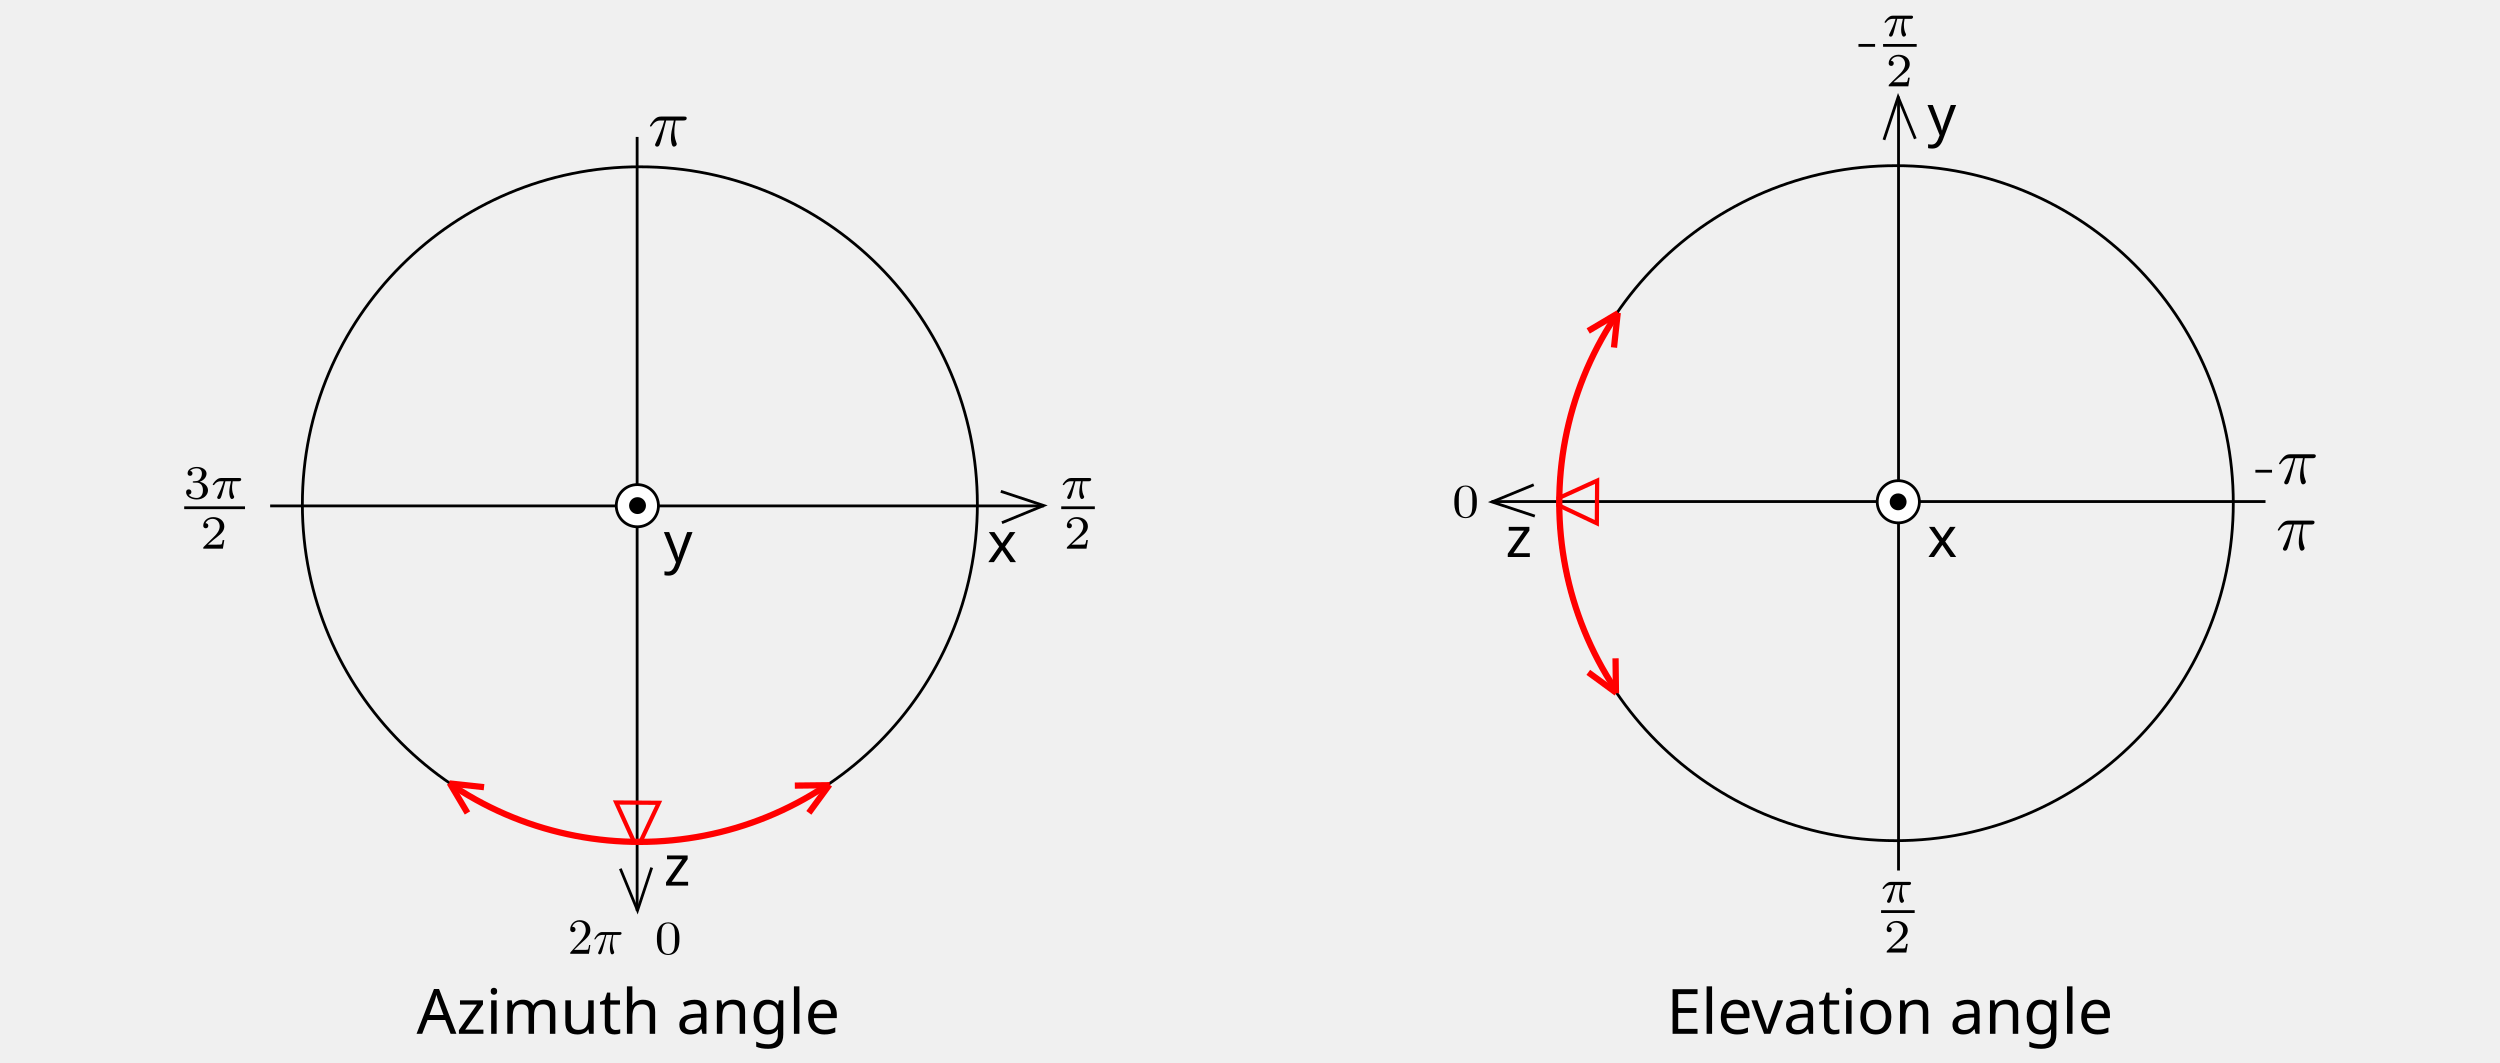
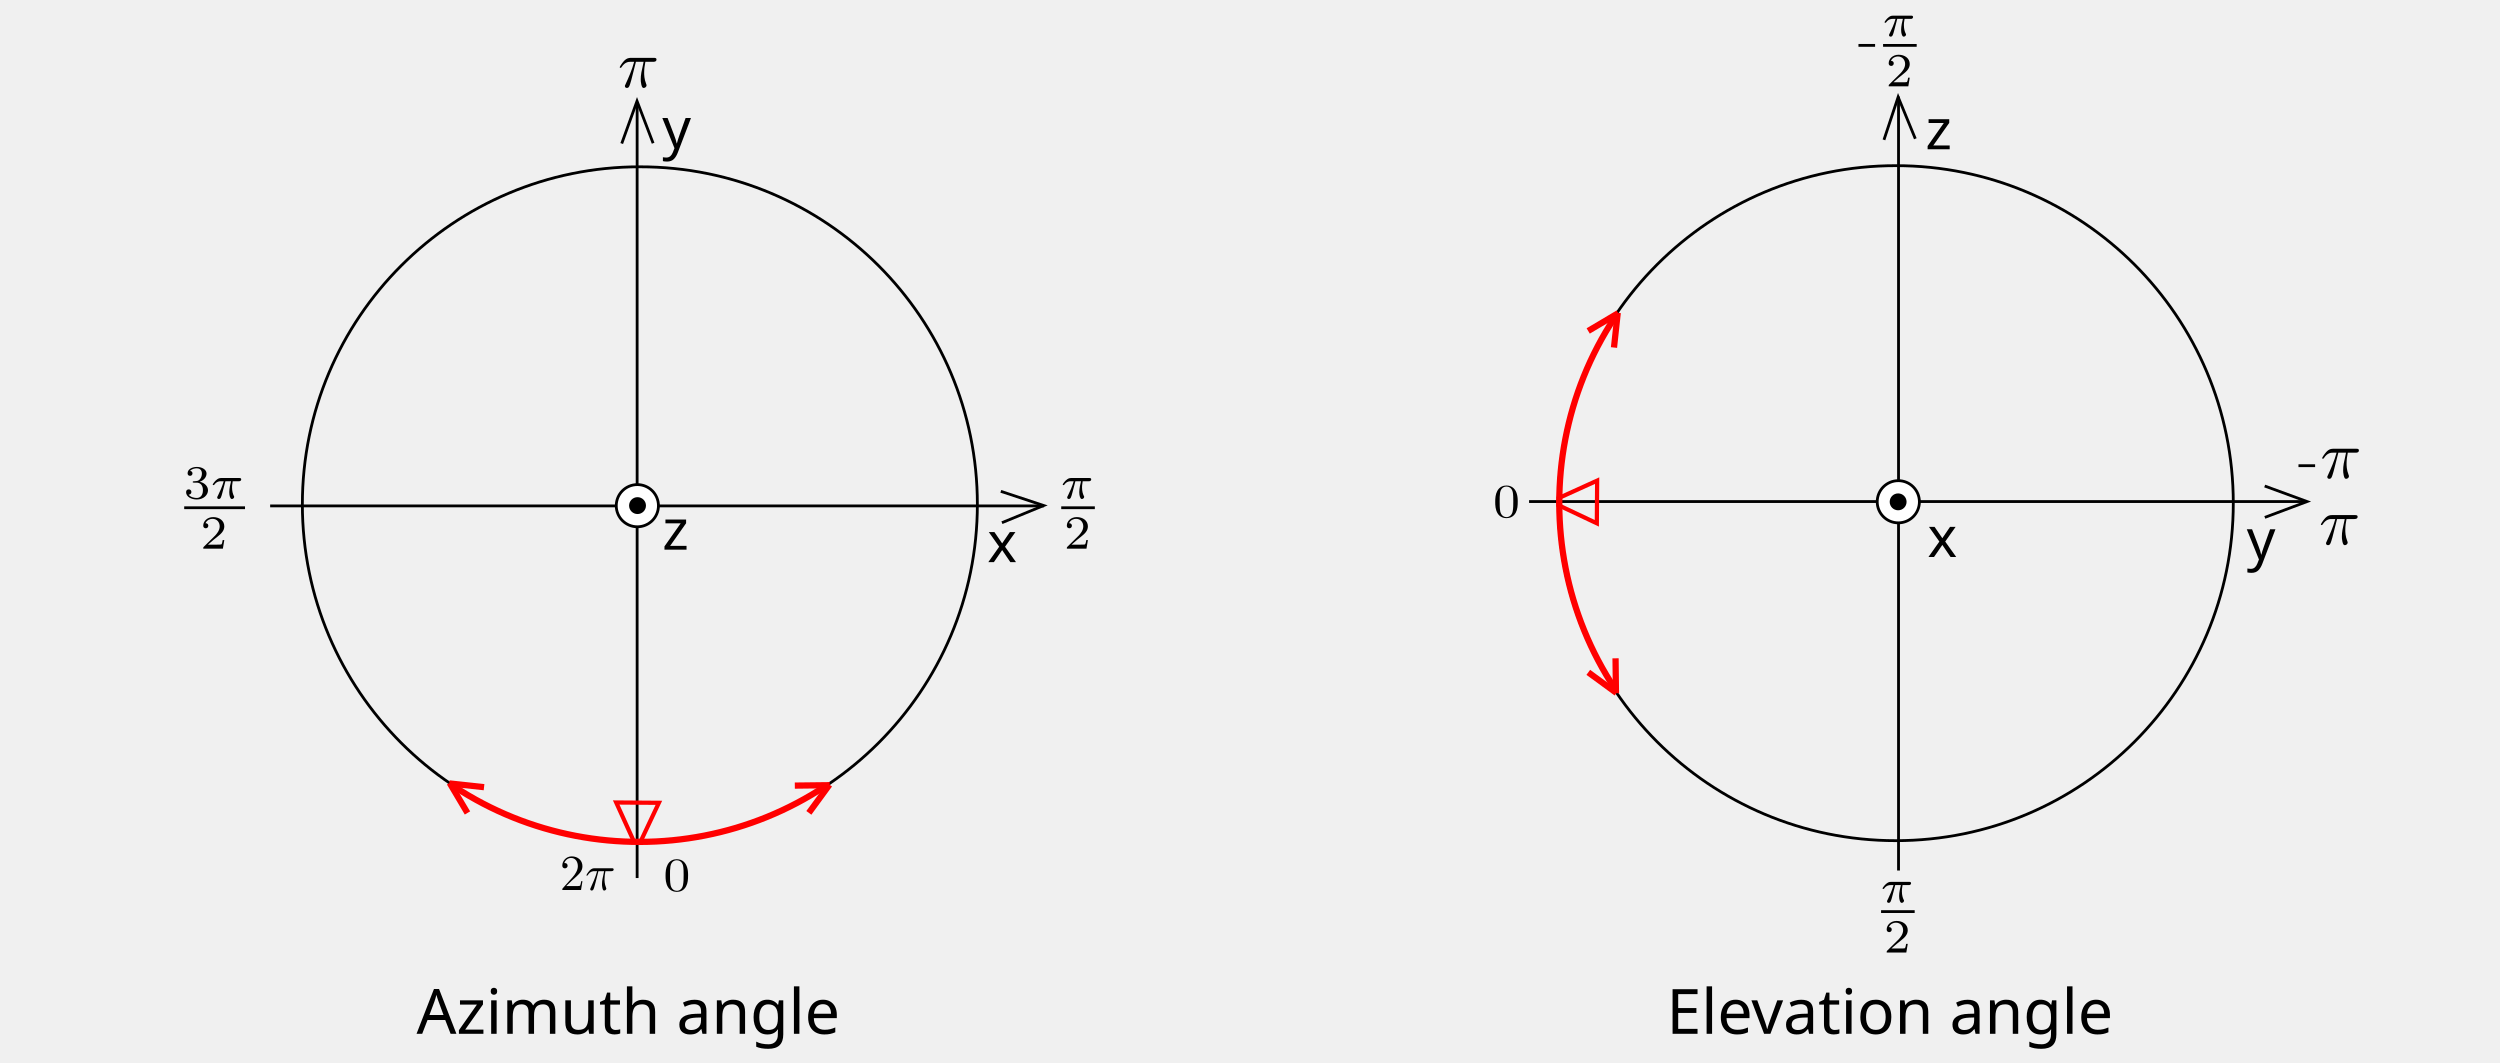
<svg xmlns="http://www.w3.org/2000/svg" width="800" height="340" id="svg2" version="1.1">
  <defs id="defs4" />
  <g id="layer1" transform="translate(0,-712.3622)">
    <text xml:space="preserve" style="font-size:40px;font-style:normal;font-weight:normal;line-height:125%;letter-spacing:0px;word-spacing:0px;fill:#000000;fill-opacity:1;stroke:none;font-family:Sans" x="31.466" y="117.261" id="text8912" transform="translate(0,712.3622)">
      <tspan id="tspan8914" x="31.466" y="117.261" />
    </text>
    <text xml:space="preserve" style="font-size:10px;font-style:normal;font-weight:normal;text-align:start;line-height:125%;letter-spacing:0px;word-spacing:0px;writing-mode:lr-tb;text-anchor:start;fill:#000000;fill-opacity:1;stroke:none;font-family:Sans" x="608.905" y="1005.751" id="text3234-9">
      <tspan id="tspan4895" x="608.905" y="1005.751" />
    </text>
    <text xml:space="preserve" style="font-size:20px;font-style:normal;font-weight:normal;line-height:125%;letter-spacing:0px;word-spacing:0px;fill:#000000;fill-opacity:1;stroke:none;font-family:Sans" x="133.288" y="1043.19" id="text8888-3-8-6">
      <tspan id="tspan8890-7-4-7" x="133.288" y="1043.19">Azimuth angle</tspan>
    </text>
-     <path style="fill:#ff0000;fill-opacity:0;fill-rule:evenodd;stroke:#000000;stroke-width:1px;stroke-linecap:butt;stroke-linejoin:miter;stroke-opacity:1" id="path3935" d="m 350,170 c 0,66.274 -53.726,120 -120,120 -66.274,0 -120,-53.726 -120,-120 0,-66.274 53.726,-120 120,-120 66.274,0 120,53.726 120,120 z" transform="matrix(0.9,0,0,0.9,-2.242397,720.7382)" />
+     <path style="fill:#ff0000;fill-opacity:0;fill-rule:evenodd;stroke:#000000;stroke-width:1px;stroke-linecap:butt;stroke-linejoin:miter;stroke-opacity:1" id="path3935" d="M 350,170 A 120,120 0 0 1 230,290 120,120 0 0 1 110,170 120,120 0 0 1 230,50 120,120 0 0 1 350,170 Z" transform="matrix(0.9,0,0,0.9,-2.242397,720.7382)" />
    <path style="fill:none;stroke:#000000;stroke-width:0.9px;stroke-linecap:butt;stroke-linejoin:miter;stroke-opacity:1" d="m 334.105,874.252 -247.657,0" id="path8910-67" />
    <path style="fill:none;stroke:#000000;stroke-width:0.9;stroke-linecap:butt;stroke-linejoin:miter;stroke-miterlimit:4;stroke-opacity:1;stroke-dasharray:none" d="m 320.263,869.589 13.713,4.541 -13.358,5.497" id="path8886-8-16" />
-     <path style="fill:none;stroke:#000000;stroke-width:0.9px;stroke-linecap:butt;stroke-linejoin:miter;stroke-opacity:1" d="m 203.882,1003.836 0,-247.657" id="path8910-67-3" />
-     <path style="fill:none;stroke:#000000;stroke-width:0.9;stroke-linecap:butt;stroke-linejoin:miter;stroke-miterlimit:4;stroke-opacity:1;stroke-dasharray:none" d="m 208.545,989.994 -4.541,13.713 -5.497,-13.358" id="path8886-8-16-8" />
+     <path style="fill:none;stroke:#000000;stroke-width:0.9px;stroke-linecap:butt;stroke-linejoin:miter;stroke-opacity:1" d="m 203.882,993.336 0,-247.657" id="path8910-67-3" />
+     <path style="fill:none;stroke:#000000;stroke-width:0.9;stroke-linecap:butt;stroke-linejoin:miter;stroke-miterlimit:4;stroke-dasharray:none;stroke-opacity:1" d="m 198.954,758.293 4.896,-13.59 5.147,13.497" id="path8886-8-16-8" />
    <text xml:space="preserve" style="font-size:18px;font-style:normal;font-weight:normal;line-height:125%;letter-spacing:0px;word-spacing:0px;fill:#000000;fill-opacity:1;stroke:none;font-family:Sans" x="315.924" y="892.252" id="text8888-3">
      <tspan id="tspan8890-7" x="315.924" y="892.252">x</tspan>
    </text>
-     <text xml:space="preserve" style="font-size:18px;font-style:normal;font-weight:normal;line-height:125%;letter-spacing:0px;word-spacing:0px;fill:#000000;fill-opacity:1;stroke:none;font-family:Sans" x="212.424" y="995.752" id="text8888-3-8">
-       <tspan id="tspan8890-7-4" x="212.424" y="995.752">z</tspan>
+     <text xml:space="preserve" style="font-style:normal;font-weight:normal;font-size:18px;line-height:125%;font-family:Sans;letter-spacing:0px;word-spacing:0px;fill:#000000;fill-opacity:1;stroke:none" x="211.924" y="888.252" id="text8888-3-8">
+       <tspan id="tspan8890-7-4" x="211.924" y="888.252">z</tspan>
    </text>
-     <text xml:space="preserve" style="font-size:18px;font-style:normal;font-weight:normal;line-height:125%;letter-spacing:0px;word-spacing:0px;fill:#000000;fill-opacity:1;stroke:none;font-family:Sans" x="212.424" y="892.252" id="text8888-3-8-2">
-       <tspan id="tspan8890-7-4-9" x="212.424" y="892.252">y</tspan>
+     <text xml:space="preserve" style="font-style:normal;font-weight:normal;font-size:18px;line-height:125%;font-family:Sans;letter-spacing:0px;word-spacing:0px;fill:#000000;fill-opacity:1;stroke:none" x="211.924" y="759.752" id="text8888-3-8-2">
+       <tspan id="tspan8890-7-4-9" x="211.924" y="759.752">y</tspan>
    </text>
-     <path style="fill:#ffffff;fill-rule:evenodd;stroke:#000000;stroke-width:1px;stroke-linecap:butt;stroke-linejoin:miter;stroke-opacity:1" id="path9399-0" d="m 40,252.5 c 0,4.142 -3.358,7.5 -7.5,7.5 -4.142,0 -7.5,-3.358 -7.5,-7.5 0,-4.142 3.358,-7.5 7.5,-7.5 4.142,0 7.5,3.358 7.5,7.5 z" transform="matrix(0.9,0,0,0.9,174.7026,646.9342)" />
-     <path style="fill:#000000;fill-rule:evenodd;stroke:#000000;stroke-width:1px;stroke-linecap:butt;stroke-linejoin:miter;stroke-opacity:1" id="path9405-7" d="m 90,197.5 c 0,1.381 -1.119,2.5 -2.5,2.5 -1.381,0 -2.5,-1.119 -2.5,-2.5 0,-1.381 1.119,-2.5 2.5,-2.5 1.381,0 2.5,1.119 2.5,2.5 z" transform="matrix(0.9,0,0,0.9,125.2577,696.4061)" />
+     <path style="fill:#ffffff;fill-rule:evenodd;stroke:#000000;stroke-width:1px;stroke-linecap:butt;stroke-linejoin:miter;stroke-opacity:1" id="path9399-0" d="M 40,252.5 A 7.5,7.5 0 0 1 32.5,260 7.5,7.5 0 0 1 25,252.5 7.5,7.5 0 0 1 32.5,245 7.5,7.5 0 0 1 40,252.5 Z" transform="matrix(0.9,0,0,0.9,174.7026,646.9342)" />
+     <path style="fill:#000000;fill-rule:evenodd;stroke:#000000;stroke-width:1px;stroke-linecap:butt;stroke-linejoin:miter;stroke-opacity:1" id="path9405-7" d="M 90,197.5 A 2.5,2.5 0 0 1 87.5,200 2.5,2.5 0 0 1 85,197.5 2.5,2.5 0 0 1 87.5,195 2.5,2.5 0 0 1 90,197.5 Z" transform="matrix(0.9,0,0,0.9,125.2577,696.4061)" />
    <g id="g4983" transform="matrix(0.9,0,0,0.9,214.1323,518.0119)">
      <g word-spacing="normal" letter-spacing="normal" font-size-adjust="none" font-stretch="normal" font-weight="normal" font-variant="normal" font-style="normal" stroke-miterlimit="10.433" xml:space="preserve" transform="matrix(0.4857143,0,0,-0.4857143,-85,600)" id="g4985" style="font-style:normal;font-variant:normal;font-weight:normal;font-stretch:normal;letter-spacing:normal;word-spacing:normal;text-anchor:start;fill:none;stroke:#000000;stroke-linecap:butt;stroke-linejoin:miter;stroke-miterlimit:10.433;stroke-opacity:1;stroke-dasharray:none;stroke-dashoffset:0">
        <path id="path4987" d="m 472.36,438.42 h 4.14 c -0.53,-2.1 -1.29,-5.27 -1.29,-8.02 0,-1.4 0.18,-2.34 0.39,-3.11 0.56,-1.73 1.01,-1.87 1.56,-1.87 0.81,0 1.64,0.73 1.64,1.56 0,0.28 -0.06,0.42 -0.28,0.77 -0.66,1.29 -1.28,3.28 -1.28,6.14 0,0.65 0,2.04 0.48,4.53 h 4.36 c 0.63,0 0.91,0 1.28,0.26 0.49,0.36 0.6,0.91 0.6,1.08 0,1.02 -0.91,1.02 -1.5,1.02 h -13.13 c -1.44,0 -2.4,-0.32 -3.98,-1.78 -0.91,-0.8 -2.27,-2.68 -2.27,-2.99 0,-0.42 0.46,-0.42 0.6,-0.42 0.39,0 0.42,0.06 0.62,0.37 1.78,2.46 3.94,2.46 4.7,2.46 h 2.13 c -1.08,-3.85 -2.95,-7.96 -4,-10.05 -0.2,-0.45 -0.56,-1.19 -0.66,-1.31 -0.04,-0.14 -0.11,-0.28 -0.11,-0.53 0,-0.57 0.43,-1.11 1.22,-1.11 1.39,0 1.78,1.56 2.61,4.7 z" style="fill:#000000;stroke-width:0" />
        <polyline id="polyline4989" points="462,418 486.6,418 486.6,420.04 462,420.04 " style="fill:#000000;fill-rule:nonzero;stroke-width:0" />
        <path id="path4991" d="m 481.52,395.38 h -1.19 c -0.1,-0.76 -0.45,-2.83 -0.91,-3.17 -0.26,-0.2 -2.95,-0.2 -3.44,-0.2 h -6.42 c 3.66,3.23 4.88,4.2 6.97,5.84 2.58,2.06 4.99,4.22 4.99,7.53 0,4.22 -3.69,6.8 -8.16,6.8 -4.31,0 -7.25,-3.03 -7.25,-6.23 0,-1.79 1.5,-1.96 1.86,-1.96 0.83,0 1.84,0.6 1.84,1.85 0,0.62 -0.25,1.84 -2.06,1.84 1.08,2.47 3.45,3.23 5.09,3.23 3.49,0 5.3,-2.7 5.3,-5.53 0,-3.03 -2.16,-5.43 -3.28,-6.68 l -8.39,-8.3 c -0.36,-0.31 -0.36,-0.39 -0.36,-1.36 h 14.36 z" style="fill:#000000;stroke-width:0" />
      </g>
    </g>
    <g style="font-style:normal;font-variant:normal;font-weight:normal;font-stretch:normal;letter-spacing:normal;word-spacing:normal;text-anchor:start;fill:none;stroke:#000000;stroke-linecap:butt;stroke-linejoin:miter;stroke-miterlimit:10.433;stroke-opacity:1;stroke-dasharray:none;stroke-dashoffset:0" id="g5363" transform="matrix(0.4371429,0,0,-0.4371429,-143.0184,1058.012)" xml:space="preserve" stroke-miterlimit="10.433" font-style="normal" font-variant="normal" font-weight="normal" font-stretch="normal" font-size-adjust="none" letter-spacing="normal" word-spacing="normal">
      <path style="fill:#000000;stroke-width:0" d="m 471.04,437.4 0.25,0 0.25,-0.02 0.24,-0.03 0.24,-0.04 0.23,-0.05 0.23,-0.06 0.22,-0.07 0.21,-0.08 0.21,-0.1 0.2,-0.1 0.2,-0.12 0.19,-0.12 0.18,-0.14 0.17,-0.15 0.17,-0.16 0.16,-0.17 0.15,-0.18 0.14,-0.19 0.14,-0.2 0.13,-0.22 0.11,-0.22 0.11,-0.24 0.1,-0.24 0.09,-0.26 0.08,-0.27 0.07,-0.28 0.06,-0.29 0.05,-0.3 0.04,-0.31 0.02,-0.32 0.02,-0.33 0.01,-0.35 c 0,-4.33 -2.52,-5.61 -4.53,-5.61 -1.39,0 -4.47,0.38 -5.93,2.44 1.63,0.06 2.02,1.22 2.02,1.95 0,1.11 -0.84,1.91 -1.92,1.91 -0.97,0 -1.96,-0.59 -1.96,-2.02 0,-3.28 3.63,-5.4 7.85,-5.4 4.84,0 8.19,3.25 8.19,6.73 0,2.72 -2.22,5.44 -6.07,6.24 3.66,1.33 4.99,3.93 4.99,6.06 0,2.75 -3.17,4.81 -7.03,4.81 -3.88,0 -6.83,-1.89 -6.83,-4.67 0,-1.19 0.76,-1.84 1.81,-1.84 1.08,0 1.77,0.79 1.77,1.76 0,1.02 -0.69,1.75 -1.77,1.81 1.22,1.55 3.61,1.93 4.91,1.93 1.56,0 3.76,-0.77 3.76,-3.8 0,-1.47 -0.48,-3.06 -1.39,-4.14 -1.15,-1.33 -2.12,-1.41 -3.87,-1.5 -0.88,-0.08 -0.94,-0.08 -1.11,-0.11 -0.08,0 -0.36,-0.06 -0.36,-0.45 0,-0.49 0.31,-0.49 0.9,-0.49 z" id="path5365" />
      <path style="fill:#000000;stroke-width:0" d="m 492.16,438.42 h 4.14 c -0.53,-2.1 -1.3,-5.27 -1.3,-8.02 0,-1.4 0.19,-2.34 0.39,-3.11 0.57,-1.73 1.02,-1.87 1.57,-1.87 0.81,0 1.64,0.73 1.64,1.56 0,0.28 -0.06,0.42 -0.28,0.77 -0.66,1.29 -1.28,3.28 -1.28,6.14 0,0.65 0,2.04 0.48,4.53 h 4.36 c 0.62,0 0.91,0 1.28,0.26 0.48,0.36 0.59,0.91 0.59,1.08 0,1.02 -0.9,1.02 -1.5,1.02 h -13.12 c -1.44,0 -2.41,-0.32 -3.99,-1.78 -0.9,-0.8 -2.26,-2.68 -2.26,-2.99 0,-0.42 0.45,-0.42 0.59,-0.42 0.39,0 0.42,0.06 0.63,0.37 1.78,2.46 3.94,2.46 4.7,2.46 h 2.13 c -1.08,-3.85 -2.96,-7.96 -4,-10.05 -0.21,-0.45 -0.57,-1.19 -0.66,-1.31 -0.05,-0.14 -0.11,-0.28 -0.11,-0.53 0,-0.57 0.42,-1.11 1.22,-1.11 1.39,0 1.78,1.56 2.61,4.7 z" id="path5367" />
      <polyline style="fill:#000000;fill-rule:nonzero;stroke-width:0" points="462,418 506.52,418 506.52,420.04 462,420.04 " id="polyline5369" />
      <path style="fill:#000000;stroke-width:0" d="m 491.36,395.38 h -1.19 c -0.1,-0.76 -0.46,-2.83 -0.91,-3.17 -0.26,-0.2 -2.95,-0.2 -3.44,-0.2 h -6.42 c 3.66,3.23 4.88,4.2 6.97,5.84 2.58,2.06 4.99,4.22 4.99,7.53 0,4.22 -3.69,6.8 -8.16,6.8 -4.31,0 -7.25,-3.03 -7.25,-6.23 0,-1.79 1.5,-1.96 1.86,-1.96 0.83,0 1.84,0.6 1.84,1.85 0,0.62 -0.25,1.84 -2.06,1.84 1.08,2.47 3.45,3.23 5.09,3.23 3.49,0 5.3,-2.7 5.3,-5.53 0,-3.03 -2.16,-5.43 -3.28,-6.68 l -8.39,-8.3 c -0.36,-0.31 -0.36,-0.39 -0.36,-1.36 h 14.36 z" id="path5371" />
    </g>
-     <g transform="matrix(0.6670017,0,0,0.6670017,90.78203,748.9669)" id="g6269">
-       <g style="font-style:normal;font-variant:normal;font-weight:normal;font-stretch:normal;letter-spacing:normal;word-spacing:normal;text-anchor:start;fill:none;stroke:#000000;stroke-linecap:butt;stroke-linejoin:miter;stroke-miterlimit:10.433;stroke-opacity:1;stroke-dasharray:none;stroke-dashoffset:0" word-spacing="normal" letter-spacing="normal" font-size-adjust="none" font-stretch="normal" font-weight="normal" font-variant="normal" font-style="normal" stroke-miterlimit="10.433" xml:space="preserve" transform="matrix(0.4857143,0,0,-0.4857143,-85,600)" id="content">
-         <path style="fill:#000000;stroke-width:0" id="path6272" d="m 461.85,410.04 5.28,5.13 c 7.76,6.87 10.76,9.56 10.76,14.54 0,5.69 -4.48,9.68 -10.56,9.68 -5.64,0 -9.33,-4.6 -9.33,-9.03 0,-2.79 2.5,-2.79 2.64,-2.79 0.86,0 2.6,0.6 2.6,2.64 0,1.3 -0.89,2.6 -2.64,2.6 -0.39,0 -0.5,0 -0.64,-0.05 1.14,3.24 3.83,5.08 6.72,5.08 4.53,0 6.68,-4.05 6.68,-8.13 0,-3.98 -2.5,-7.92 -5.23,-11.01 l -9.56,-10.66 C 458,407.5 458,407.4 458,406.2 h 18.49 l 1.4,8.67 h -1.25 c -0.25,-1.5 -0.59,-3.69 -1.09,-4.44 -0.36,-0.39 -3.64,-0.39 -4.73,-0.39 z" />
-         <path style="fill:#000000;stroke-width:0" id="path6274" d="m 493.68,424.78 h 5.62 c -1.64,-7.38 -2.09,-9.52 -2.09,-12.85 0,-0.75 0,-2.09 0.41,-3.79 0.5,-2.19 1.04,-2.49 1.79,-2.49 0.99,0 2.04,0.89 2.04,1.89 0,0.3 0,0.41 -0.3,1.1 -1.44,3.59 -1.44,6.82 -1.44,8.22 0,2.64 0.34,5.34 0.89,7.92 h 5.69 c 0.64,0 2.44,0 2.44,1.7 0,1.19 -1.05,1.19 -2,1.19 h -16.69 c -1.09,0 -2.99,0 -5.17,-2.35 -1.75,-1.93 -3.05,-4.23 -3.05,-4.48 0,-0.05 0,-0.48 0.59,-0.48 0.41,0 0.5,0.18 0.8,0.59 2.45,3.83 5.34,3.83 6.33,3.83 h 2.84 c -1.59,-6.02 -4.28,-12.05 -6.37,-16.58 -0.41,-0.75 -0.41,-0.86 -0.41,-1.2 0,-0.96 0.8,-1.35 1.45,-1.35 1.5,0 1.9,1.39 2.49,3.24 0.7,2.29 0.7,2.39 1.34,4.89 z" />
+     <g transform="matrix(0.6670017,0,0,0.6670017,88.2517,728.5526)" id="g6269">
+       <g style="font-style:normal;font-variant:normal;font-weight:normal;font-stretch:normal;letter-spacing:normal;word-spacing:normal;text-anchor:start;fill:none;stroke:#000000;stroke-linecap:butt;stroke-linejoin:miter;stroke-miterlimit:10.433;stroke-dasharray:none;stroke-dashoffset:0;stroke-opacity:1" word-spacing="normal" letter-spacing="normal" font-size-adjust="none" font-stretch="normal" font-weight="normal" font-variant="normal" font-style="normal" stroke-miterlimit="10.433" xml:space="preserve" transform="matrix(0.4857143,0,0,-0.4857143,-85,600)" id="content">
+         <path style="fill:#000000;stroke-width:0" id="path6272" d="m 461.85,410.04 5.28,5.13 c 7.76,6.87 10.76,9.56 10.76,14.54 0,5.69 -4.48,9.68 -10.56,9.68 -5.64,0 -9.33,-4.6 -9.33,-9.03 0,-2.79 2.5,-2.79 2.64,-2.79 0.86,0 2.6,0.6 2.6,2.64 0,1.3 -0.89,2.6 -2.64,2.6 -0.39,0 -0.5,0 -0.64,-0.05 1.14,3.24 3.83,5.08 6.72,5.08 4.53,0 6.68,-4.05 6.68,-8.13 0,-3.98 -2.5,-7.92 -5.23,-11.01 l -9.56,-10.66 C 458,407.5 458,407.4 458,406.2 l 18.49,0 1.4,8.67 -1.25,0 c -0.25,-1.5 -0.59,-3.69 -1.09,-4.44 -0.36,-0.39 -3.64,-0.39 -4.73,-0.39 z" />
+         <path style="fill:#000000;stroke-width:0" id="path6274" d="m 493.68,424.78 5.62,0 c -1.64,-7.38 -2.09,-9.52 -2.09,-12.85 0,-0.75 0,-2.09 0.41,-3.79 0.5,-2.19 1.04,-2.49 1.79,-2.49 0.99,0 2.04,0.89 2.04,1.89 0,0.3 0,0.41 -0.3,1.1 -1.44,3.59 -1.44,6.82 -1.44,8.22 0,2.64 0.34,5.34 0.89,7.92 l 5.69,0 c 0.64,0 2.44,0 2.44,1.7 0,1.19 -1.05,1.19 -2,1.19 l -16.69,0 c -1.09,0 -2.99,0 -5.17,-2.35 -1.75,-1.93 -3.05,-4.23 -3.05,-4.48 0,-0.05 0,-0.48 0.59,-0.48 0.41,0 0.5,0.18 0.8,0.59 2.45,3.83 5.34,3.83 6.33,3.83 l 2.84,0 c -1.59,-6.02 -4.28,-12.05 -6.37,-16.58 -0.41,-0.75 -0.41,-0.86 -0.41,-1.2 0,-0.96 0.8,-1.35 1.45,-1.35 1.5,0 1.9,1.39 2.49,3.24 0.7,2.29 0.7,2.39 1.34,4.89 z" />
      </g>
    </g>
-     <g transform="matrix(0.9,0,0,0.9,84.76524,396.6147)" id="g5560">
-       <g style="font-style:normal;font-variant:normal;font-weight:normal;font-stretch:normal;letter-spacing:normal;word-spacing:normal;text-anchor:start;fill:none;stroke:#000000;stroke-linecap:butt;stroke-linejoin:miter;stroke-miterlimit:10.433;stroke-opacity:1;stroke-dasharray:none;stroke-dashoffset:0" id="g6277" transform="matrix(0.4857143,0,0,-0.4857143,-85,600)" xml:space="preserve" stroke-miterlimit="10.433" font-style="normal" font-variant="normal" font-weight="normal" font-stretch="normal" font-size-adjust="none" letter-spacing="normal" word-spacing="normal">
-         <path style="fill:#000000;stroke-width:0" d="m 468.72,424.78 h 5.63 c -1.64,-7.38 -2.1,-9.52 -2.1,-12.85 0,-0.75 0,-2.09 0.41,-3.79 0.5,-2.19 1.05,-2.49 1.8,-2.49 0.98,0 2.03,0.89 2.03,1.89 0,0.3 0,0.41 -0.3,1.1 -1.44,3.59 -1.44,6.82 -1.44,8.22 0,2.64 0.35,5.34 0.89,7.92 h 5.69 c 0.64,0 2.44,0 2.44,1.7 0,1.19 -1.05,1.19 -2,1.19 h -16.69 c -1.09,0 -2.98,0 -5.17,-2.35 -1.75,-1.93 -3.05,-4.23 -3.05,-4.48 0,-0.05 0,-0.48 0.6,-0.48 0.4,0 0.5,0.18 0.79,0.59 2.46,3.83 5.35,3.83 6.33,3.83 h 2.85 c -1.6,-6.02 -4.29,-12.05 -6.38,-16.58 -0.41,-0.75 -0.41,-0.86 -0.41,-1.2 0,-0.96 0.8,-1.35 1.46,-1.35 1.5,0 1.89,1.39 2.48,3.24 0.71,2.29 0.71,2.39 1.35,4.89 z" id="path5563" />
+     <g transform="matrix(0.9,0,0,0.9,75.09895,377.8322)" id="g5560">
+       <g style="font-style:normal;font-variant:normal;font-weight:normal;font-stretch:normal;letter-spacing:normal;word-spacing:normal;text-anchor:start;fill:none;stroke:#000000;stroke-linecap:butt;stroke-linejoin:miter;stroke-miterlimit:10.433;stroke-dasharray:none;stroke-dashoffset:0;stroke-opacity:1" id="g6277" transform="matrix(0.4857143,0,0,-0.4857143,-85,600)" xml:space="preserve" stroke-miterlimit="10.433" font-style="normal" font-variant="normal" font-weight="normal" font-stretch="normal" font-size-adjust="none" letter-spacing="normal" word-spacing="normal">
+         <path style="fill:#000000;stroke-width:0" d="m 468.72,424.78 5.63,0 c -1.64,-7.38 -2.1,-9.52 -2.1,-12.85 0,-0.75 0,-2.09 0.41,-3.79 0.5,-2.19 1.05,-2.49 1.8,-2.49 0.98,0 2.03,0.89 2.03,1.89 0,0.3 0,0.41 -0.3,1.1 -1.44,3.59 -1.44,6.82 -1.44,8.22 0,2.64 0.35,5.34 0.89,7.92 l 5.69,0 c 0.64,0 2.44,0 2.44,1.7 0,1.19 -1.05,1.19 -2,1.19 l -16.69,0 c -1.09,0 -2.98,0 -5.17,-2.35 -1.75,-1.93 -3.05,-4.23 -3.05,-4.48 0,-0.05 0,-0.48 0.6,-0.48 0.4,0 0.5,0.18 0.79,0.59 2.46,3.83 5.35,3.83 6.33,3.83 l 2.85,0 c -1.6,-6.02 -4.29,-12.05 -6.38,-16.58 -0.41,-0.75 -0.41,-0.86 -0.41,-1.2 0,-0.96 0.8,-1.35 1.46,-1.35 1.5,0 1.89,1.39 2.48,3.24 0.71,2.29 0.71,2.39 1.35,4.89 z" id="path5563" />
      </g>
    </g>
    <path style="fill:none;stroke:#ff0000;stroke-width:1.35;stroke-linecap:butt;stroke-linejoin:miter;stroke-miterlimit:4;stroke-opacity:1;stroke-dasharray:none" d="m 202.783,981.494 2.277,0.017 5.782,-12.252 -13.66,-0.101 z" id="path3806-2-9" />
-     <g id="g5751-6" transform="matrix(0.7072091,0,0,0.6275611,113.1839,764.9109)">
-       <g word-spacing="normal" letter-spacing="normal" font-size-adjust="none" font-stretch="normal" font-weight="normal" font-variant="normal" font-style="normal" stroke-miterlimit="10.433" xml:space="preserve" transform="matrix(0.4857143,0,0,-0.4857143,-85,600)" id="g5753-7" style="font-style:normal;font-variant:normal;font-weight:normal;font-stretch:normal;letter-spacing:normal;word-spacing:normal;text-anchor:start;fill:none;stroke:#000000;stroke-linecap:butt;stroke-linejoin:miter;stroke-miterlimit:10.433;stroke-opacity:1;stroke-dasharray:none;stroke-dashoffset:0">
-         <path id="path5755-1" d="m 478.44,422.14 0,0.74 -0.01,0.75 -0.02,0.75 -0.04,0.74 -0.04,0.75 -0.06,0.74 -0.08,0.74 -0.09,0.73 -0.12,0.73 -0.14,0.73 -0.16,0.72 -0.19,0.72 -0.21,0.72 -0.25,0.7 -0.28,0.7 -0.15,0.35 -0.16,0.34 c -2.28,4.8 -6.37,5.6 -8.47,5.6 -2.98,0 -6.62,-1.3 -8.67,-5.94 -1.59,-3.44 -1.84,-7.33 -1.84,-11.31 0,-3.74 0.2,-8.22 2.25,-12 2.14,-4.03 5.78,-5.03 8.22,-5.03 v 1.09 c -1.94,0 -4.89,1.25 -5.79,6.03 -0.54,2.98 -0.54,7.56 -0.54,10.52 0,3.18 0,6.46 0.4,9.15 0.94,5.94 4.68,6.38 5.93,6.38 1.64,0 4.93,-0.89 5.87,-5.83 0.5,-2.78 0.5,-6.58 0.5,-9.7 0,-3.75 0,-7.13 -0.55,-10.32 -0.75,-4.73 -3.59,-6.23 -5.82,-6.23 h 0 v -1.09 c 2.68,0 6.46,1.04 8.67,5.78 1.59,3.43 1.84,7.31 1.84,11.25 z" style="fill:#000000;stroke-width:0" />
+     <g id="g5751-6" transform="matrix(0.7072091,0,0,0.6275611,115.9517,744.7038)">
+       <g word-spacing="normal" letter-spacing="normal" font-size-adjust="none" font-stretch="normal" font-weight="normal" font-variant="normal" font-style="normal" stroke-miterlimit="10.433" xml:space="preserve" transform="matrix(0.4857143,0,0,-0.4857143,-85,600)" id="g5753-7" style="font-style:normal;font-variant:normal;font-weight:normal;font-stretch:normal;letter-spacing:normal;word-spacing:normal;text-anchor:start;fill:none;stroke:#000000;stroke-linecap:butt;stroke-linejoin:miter;stroke-miterlimit:10.433;stroke-dasharray:none;stroke-dashoffset:0;stroke-opacity:1">
+         <path id="path5755-1" d="m 478.44,422.14 0,0.74 -0.01,0.75 -0.02,0.75 -0.04,0.74 -0.04,0.75 -0.06,0.74 -0.08,0.74 -0.09,0.73 -0.12,0.73 -0.14,0.73 -0.16,0.72 -0.19,0.72 -0.21,0.72 -0.25,0.7 -0.28,0.7 -0.15,0.35 -0.16,0.34 c -2.28,4.8 -6.37,5.6 -8.47,5.6 -2.98,0 -6.62,-1.3 -8.67,-5.94 -1.59,-3.44 -1.84,-7.33 -1.84,-11.31 0,-3.74 0.2,-8.22 2.25,-12 2.14,-4.03 5.78,-5.03 8.22,-5.03 l 0,1.09 c -1.94,0 -4.89,1.25 -5.79,6.03 -0.54,2.98 -0.54,7.56 -0.54,10.52 0,3.18 0,6.46 0.4,9.15 0.94,5.94 4.68,6.38 5.93,6.38 1.64,0 4.93,-0.89 5.87,-5.83 0.5,-2.78 0.5,-6.58 0.5,-9.7 0,-3.75 0,-7.13 -0.55,-10.32 -0.75,-4.73 -3.59,-6.23 -5.82,-6.23 l 0,0 0,-1.09 c 2.68,0 6.46,1.04 8.67,5.78 1.59,3.43 1.84,7.31 1.84,11.25 z" style="fill:#000000;stroke-width:0" />
      </g>
    </g>
    <text xml:space="preserve" style="font-size:18px;font-style:normal;font-weight:normal;line-height:125%;letter-spacing:0px;word-spacing:0px;fill:#000000;fill-opacity:1;stroke:none;font-family:Sans" x="616.781" y="890.599" id="text8888-3-3">
      <tspan id="tspan8890-7-2" x="616.781" y="890.599">x</tspan>
    </text>
-     <text xml:space="preserve" style="font-size:18px;font-style:normal;font-weight:normal;line-height:125%;letter-spacing:0px;word-spacing:0px;fill:#000000;fill-opacity:1;stroke:none;font-family:Sans" x="481.781" y="890.599" id="text8888-3-8-4">
-       <tspan id="tspan8890-7-4-4" x="481.781" y="890.599">z</tspan>
+     <text xml:space="preserve" style="font-style:normal;font-weight:normal;font-size:18px;line-height:125%;font-family:Sans;letter-spacing:0px;word-spacing:0px;fill:#000000;fill-opacity:1;stroke:none" x="616.132" y="760.137" id="text8888-3-8-4">
+       <tspan id="tspan8890-7-4-4" x="616.132" y="760.137">z</tspan>
    </text>
-     <text xml:space="preserve" style="font-size:18px;font-style:normal;font-weight:normal;line-height:125%;letter-spacing:0px;word-spacing:0px;fill:#000000;fill-opacity:1;stroke:none;font-family:Sans" x="616.781" y="755.599" id="text8888-3-8-2-4">
-       <tspan id="tspan8890-7-4-9-9" x="616.781" y="755.599">y</tspan>
+     <text xml:space="preserve" style="font-style:normal;font-weight:normal;font-size:18px;line-height:125%;font-family:Sans;letter-spacing:0px;word-spacing:0px;fill:#000000;fill-opacity:1;stroke:none" x="718.958" y="891.363" id="text8888-3-8-2-4">
+       <tspan id="tspan8890-7-4-9-9" x="718.958" y="891.363">y</tspan>
    </text>
    <g id="g4983-7" transform="matrix(0.9,0,0,0.9,476.4831,647.244)">
      <g word-spacing="normal" letter-spacing="normal" font-size-adjust="none" font-stretch="normal" font-weight="normal" font-variant="normal" font-style="normal" stroke-miterlimit="10.433" xml:space="preserve" transform="matrix(0.4857143,0,0,-0.4857143,-85,600)" id="g4985-6" style="font-style:normal;font-variant:normal;font-weight:normal;font-stretch:normal;letter-spacing:normal;word-spacing:normal;text-anchor:start;fill:none;stroke:#000000;stroke-linecap:butt;stroke-linejoin:miter;stroke-miterlimit:10.433;stroke-opacity:1;stroke-dasharray:none;stroke-dashoffset:0">
        <path id="path4987-6" d="m 472.36,438.42 h 4.14 c -0.53,-2.1 -1.29,-5.27 -1.29,-8.02 0,-1.4 0.18,-2.34 0.39,-3.11 0.56,-1.73 1.01,-1.87 1.56,-1.87 0.81,0 1.64,0.73 1.64,1.56 0,0.28 -0.06,0.42 -0.28,0.77 -0.66,1.29 -1.28,3.28 -1.28,6.14 0,0.65 0,2.04 0.48,4.53 h 4.36 c 0.63,0 0.91,0 1.28,0.26 0.49,0.36 0.6,0.91 0.6,1.08 0,1.02 -0.91,1.02 -1.5,1.02 h -13.13 c -1.44,0 -2.4,-0.32 -3.98,-1.78 -0.91,-0.8 -2.27,-2.68 -2.27,-2.99 0,-0.42 0.46,-0.42 0.6,-0.42 0.39,0 0.42,0.06 0.62,0.37 1.78,2.46 3.94,2.46 4.7,2.46 h 2.13 c -1.08,-3.85 -2.95,-7.96 -4,-10.05 -0.2,-0.45 -0.56,-1.19 -0.66,-1.31 -0.04,-0.14 -0.11,-0.28 -0.11,-0.53 0,-0.57 0.43,-1.11 1.22,-1.11 1.39,0 1.78,1.56 2.61,4.7 z" style="fill:#000000;stroke-width:0" />
        <polyline id="polyline4989-4" points="462,418 486.6,418 486.6,420.04 462,420.04 " style="fill:#000000;fill-rule:nonzero;stroke-width:0" />
        <path id="path4991-2" d="m 481.52,395.38 h -1.19 c -0.1,-0.76 -0.45,-2.83 -0.91,-3.17 -0.26,-0.2 -2.95,-0.2 -3.44,-0.2 h -6.42 c 3.66,3.23 4.88,4.2 6.97,5.84 2.58,2.06 4.99,4.22 4.99,7.53 0,4.22 -3.69,6.8 -8.16,6.8 -4.31,0 -7.25,-3.03 -7.25,-6.23 0,-1.79 1.5,-1.96 1.86,-1.96 0.83,0 1.84,0.6 1.84,1.85 0,0.62 -0.25,1.84 -2.06,1.84 1.08,2.47 3.45,3.23 5.09,3.23 3.49,0 5.3,-2.7 5.3,-5.53 0,-3.03 -2.16,-5.43 -3.28,-6.68 l -8.39,-8.3 c -0.36,-0.31 -0.36,-0.39 -0.36,-1.36 h 14.36 z" style="fill:#000000;stroke-width:0" />
      </g>
    </g>
-     <g transform="matrix(0.9,0,0,0.9,605.6731,525.911)" id="g5560-9">
-       <g style="font-style:normal;font-variant:normal;font-weight:normal;font-stretch:normal;letter-spacing:normal;word-spacing:normal;text-anchor:start;fill:none;stroke:#000000;stroke-linecap:butt;stroke-linejoin:miter;stroke-miterlimit:10.433;stroke-opacity:1;stroke-dasharray:none;stroke-dashoffset:0" id="content-2" transform="matrix(0.4857143,0,0,-0.4857143,-85,600)" xml:space="preserve" stroke-miterlimit="10.433" font-style="normal" font-variant="normal" font-weight="normal" font-stretch="normal" font-size-adjust="none" letter-spacing="normal" word-spacing="normal">
-         <path style="fill:#000000;stroke-width:0" d="m 468.72,424.78 h 5.63 c -1.64,-7.38 -2.1,-9.52 -2.1,-12.85 0,-0.75 0,-2.09 0.41,-3.79 0.5,-2.19 1.05,-2.49 1.8,-2.49 0.98,0 2.03,0.89 2.03,1.89 0,0.3 0,0.41 -0.3,1.1 -1.44,3.59 -1.44,6.82 -1.44,8.22 0,2.64 0.35,5.34 0.89,7.92 h 5.69 c 0.64,0 2.44,0 2.44,1.7 0,1.19 -1.05,1.19 -2,1.19 h -16.69 c -1.09,0 -2.98,0 -5.17,-2.35 -1.75,-1.93 -3.05,-4.23 -3.05,-4.48 0,-0.05 0,-0.48 0.6,-0.48 0.4,0 0.5,0.18 0.79,0.59 2.46,3.83 5.35,3.83 6.33,3.83 h 2.85 c -1.6,-6.02 -4.29,-12.05 -6.38,-16.58 -0.41,-0.75 -0.41,-0.86 -0.41,-1.2 0,-0.96 0.8,-1.35 1.46,-1.35 1.5,0 1.89,1.39 2.48,3.24 0.71,2.29 0.71,2.39 1.35,4.89 z" id="path5563-6" />
+     <g transform="matrix(0.9,0,0,0.9,619.4617,524.1433)" id="g5560-9">
+       <g style="font-style:normal;font-variant:normal;font-weight:normal;font-stretch:normal;letter-spacing:normal;word-spacing:normal;text-anchor:start;fill:none;stroke:#000000;stroke-linecap:butt;stroke-linejoin:miter;stroke-miterlimit:10.433;stroke-dasharray:none;stroke-dashoffset:0;stroke-opacity:1" id="content-2" transform="matrix(0.4857143,0,0,-0.4857143,-85,600)" xml:space="preserve" stroke-miterlimit="10.433" font-style="normal" font-variant="normal" font-weight="normal" font-stretch="normal" font-size-adjust="none" letter-spacing="normal" word-spacing="normal">
+         <path style="fill:#000000;stroke-width:0" d="m 468.72,424.78 5.63,0 c -1.64,-7.38 -2.1,-9.52 -2.1,-12.85 0,-0.75 0,-2.09 0.41,-3.79 0.5,-2.19 1.05,-2.49 1.8,-2.49 0.98,0 2.03,0.89 2.03,1.89 0,0.3 0,0.41 -0.3,1.1 -1.44,3.59 -1.44,6.82 -1.44,8.22 0,2.64 0.35,5.34 0.89,7.92 l 5.69,0 c 0.64,0 2.44,0 2.44,1.7 0,1.19 -1.05,1.19 -2,1.19 l -16.69,0 c -1.09,0 -2.98,0 -5.17,-2.35 -1.75,-1.93 -3.05,-4.23 -3.05,-4.48 0,-0.05 0,-0.48 0.6,-0.48 0.4,0 0.5,0.18 0.79,0.59 2.46,3.83 5.35,3.83 6.33,3.83 l 2.85,0 c -1.6,-6.02 -4.29,-12.05 -6.38,-16.58 -0.41,-0.75 -0.41,-0.86 -0.41,-1.2 0,-0.96 0.8,-1.35 1.46,-1.35 1.5,0 1.89,1.39 2.48,3.24 0.71,2.29 0.71,2.39 1.35,4.89 z" id="path5563-6" />
      </g>
    </g>
-     <path style="fill:#ff0000;fill-opacity:0;fill-rule:evenodd;stroke:#000000;stroke-width:1px;stroke-linecap:butt;stroke-linejoin:miter;stroke-opacity:1" id="path3935-8" d="m 350,170 c 0,66.274 -53.726,120 -120,120 -66.274,0 -120,-53.726 -120,-120 0,-66.274 53.726,-120 120,-120 66.274,0 120,53.726 120,120 z" transform="matrix(-0.9,0,0,-0.9,813.6532,1026.373)" />
-     <path style="fill:none;stroke:#000000;stroke-width:0.9px;stroke-linecap:butt;stroke-linejoin:miter;stroke-opacity:1" d="m 477.306,872.859 247.657,0" id="path8910-67-8" />
-     <path style="fill:none;stroke:#000000;stroke-width:0.9;stroke-linecap:butt;stroke-linejoin:miter;stroke-miterlimit:4;stroke-opacity:1;stroke-dasharray:none" d="m 491.148,877.523 -13.713,-4.541 13.358,-5.497" id="path8886-8-16-5" />
+     <path style="fill:#ff0000;fill-opacity:0;fill-rule:evenodd;stroke:#000000;stroke-width:1px;stroke-linecap:butt;stroke-linejoin:miter;stroke-opacity:1" id="path3935-8" d="M 350,170 A 120,120 0 0 1 230,290 120,120 0 0 1 110,170 120,120 0 0 1 230,50 120,120 0 0 1 350,170 Z" transform="matrix(-0.9,0,0,-0.9,813.6532,1026.373)" />
+     <path style="fill:none;stroke:#000000;stroke-width:0.9px;stroke-linecap:butt;stroke-linejoin:miter;stroke-opacity:1" d="m 489.306,872.859 247.657,0" id="path8910-67-8" />
+     <path style="fill:none;stroke:#000000;stroke-width:0.9;stroke-linecap:butt;stroke-linejoin:miter;stroke-miterlimit:4;stroke-dasharray:none;stroke-opacity:1" d="m 724.703,867.886 13.562,4.972 -13.525,5.071" id="path8886-8-16-5" />
    <path style="fill:none;stroke:#000000;stroke-width:0.9px;stroke-linecap:butt;stroke-linejoin:miter;stroke-opacity:1" d="m 607.529,743.275 0,247.657" id="path8910-67-3-8" />
    <path style="fill:none;stroke:#000000;stroke-width:0.9;stroke-linecap:butt;stroke-linejoin:miter;stroke-miterlimit:4;stroke-opacity:1;stroke-dasharray:none" d="m 602.866,757.117 4.541,-13.713 5.497,13.358" id="path8886-8-16-8-4" />
-     <path style="fill:#ffffff;fill-rule:evenodd;stroke:#000000;stroke-width:1px;stroke-linecap:butt;stroke-linejoin:miter;stroke-opacity:1" id="path9399-0-5" d="m 40,252.5 c 0,4.142 -3.358,7.5 -7.5,7.5 -4.142,0 -7.5,-3.358 -7.5,-7.5 0,-4.142 3.358,-7.5 7.5,-7.5 4.142,0 7.5,3.358 7.5,7.5 z" transform="matrix(-0.9,0,0,-0.9,636.7082,1100.177)" />
-     <path style="fill:#000000;fill-rule:evenodd;stroke:#000000;stroke-width:1px;stroke-linecap:butt;stroke-linejoin:miter;stroke-opacity:1" id="path9405-7-7" d="m 90,197.5 c 0,1.381 -1.119,2.5 -2.5,2.5 -1.381,0 -2.5,-1.119 -2.5,-2.5 0,-1.381 1.119,-2.5 2.5,-2.5 1.381,0 2.5,1.119 2.5,2.5 z" transform="matrix(-0.9,0,0,-0.9,686.153,1050.705)" />
+     <path style="fill:#ffffff;fill-rule:evenodd;stroke:#000000;stroke-width:1px;stroke-linecap:butt;stroke-linejoin:miter;stroke-opacity:1" id="path9399-0-5" d="M 40,252.5 A 7.5,7.5 0 0 1 32.5,260 7.5,7.5 0 0 1 25,252.5 7.5,7.5 0 0 1 32.5,245 7.5,7.5 0 0 1 40,252.5 Z" transform="matrix(-0.9,0,0,-0.9,636.7082,1100.177)" />
+     <path style="fill:#000000;fill-rule:evenodd;stroke:#000000;stroke-width:1px;stroke-linecap:butt;stroke-linejoin:miter;stroke-opacity:1" id="path9405-7-7" d="M 90,197.5 A 2.5,2.5 0 0 1 87.5,200 2.5,2.5 0 0 1 85,197.5 2.5,2.5 0 0 1 87.5,195 2.5,2.5 0 0 1 90,197.5 Z" transform="matrix(-0.9,0,0,-0.9,686.153,1050.705)" />
    <path style="fill:none;stroke:#ff0000;stroke-width:1.35;stroke-linecap:butt;stroke-linejoin:miter;stroke-miterlimit:4;stroke-opacity:1;stroke-dasharray:none" d="m 498.752,871.76 -0.017,2.277 12.252,5.782 0.101,-13.66 z" id="path3806-2-9-9" />
-     <g id="g5751-6-0" transform="matrix(0.7072091,0,0,0.6275611,368.3618,625.1205)">
-       <g word-spacing="normal" letter-spacing="normal" font-size-adjust="none" font-stretch="normal" font-weight="normal" font-variant="normal" font-style="normal" stroke-miterlimit="10.433" xml:space="preserve" transform="matrix(0.4857143,0,0,-0.4857143,-85,600)" id="g5753-7-9" style="font-style:normal;font-variant:normal;font-weight:normal;font-stretch:normal;letter-spacing:normal;word-spacing:normal;text-anchor:start;fill:none;stroke:#000000;stroke-linecap:butt;stroke-linejoin:miter;stroke-miterlimit:10.433;stroke-opacity:1;stroke-dasharray:none;stroke-dashoffset:0">
-         <path id="path5755-1-6" d="m 478.44,422.14 0,0.74 -0.01,0.75 -0.02,0.75 -0.04,0.74 -0.04,0.75 -0.06,0.74 -0.08,0.74 -0.09,0.73 -0.12,0.73 -0.14,0.73 -0.16,0.72 -0.19,0.72 -0.21,0.72 -0.25,0.7 -0.28,0.7 -0.15,0.35 -0.16,0.34 c -2.28,4.8 -6.37,5.6 -8.47,5.6 -2.98,0 -6.62,-1.3 -8.67,-5.94 -1.59,-3.44 -1.84,-7.33 -1.84,-11.31 0,-3.74 0.2,-8.22 2.25,-12 2.14,-4.03 5.78,-5.03 8.22,-5.03 v 1.09 c -1.94,0 -4.89,1.25 -5.79,6.03 -0.54,2.98 -0.54,7.56 -0.54,10.52 0,3.18 0,6.46 0.4,9.15 0.94,5.94 4.68,6.38 5.93,6.38 1.64,0 4.93,-0.89 5.87,-5.83 0.5,-2.78 0.5,-6.58 0.5,-9.7 0,-3.75 0,-7.13 -0.55,-10.32 -0.75,-4.73 -3.59,-6.23 -5.82,-6.23 h 0 v -1.09 c 2.68,0 6.46,1.04 8.67,5.78 1.59,3.43 1.84,7.31 1.84,11.25 z" style="fill:#000000;stroke-width:0" />
+     <g id="g5751-6-0" transform="matrix(0.7072091,0,0,0.6275611,381.4433,625.1205)">
+       <g word-spacing="normal" letter-spacing="normal" font-size-adjust="none" font-stretch="normal" font-weight="normal" font-variant="normal" font-style="normal" stroke-miterlimit="10.433" xml:space="preserve" transform="matrix(0.4857143,0,0,-0.4857143,-85,600)" id="g5753-7-9" style="font-style:normal;font-variant:normal;font-weight:normal;font-stretch:normal;letter-spacing:normal;word-spacing:normal;text-anchor:start;fill:none;stroke:#000000;stroke-linecap:butt;stroke-linejoin:miter;stroke-miterlimit:10.433;stroke-dasharray:none;stroke-dashoffset:0;stroke-opacity:1">
+         <path id="path5755-1-6" d="m 478.44,422.14 0,0.74 -0.01,0.75 -0.02,0.75 -0.04,0.74 -0.04,0.75 -0.06,0.74 -0.08,0.74 -0.09,0.73 -0.12,0.73 -0.14,0.73 -0.16,0.72 -0.19,0.72 -0.21,0.72 -0.25,0.7 -0.28,0.7 -0.15,0.35 -0.16,0.34 c -2.28,4.8 -6.37,5.6 -8.47,5.6 -2.98,0 -6.62,-1.3 -8.67,-5.94 -1.59,-3.44 -1.84,-7.33 -1.84,-11.31 0,-3.74 0.2,-8.22 2.25,-12 2.14,-4.03 5.78,-5.03 8.22,-5.03 l 0,1.09 c -1.94,0 -4.89,1.25 -5.79,6.03 -0.54,2.98 -0.54,7.56 -0.54,10.52 0,3.18 0,6.46 0.4,9.15 0.94,5.94 4.68,6.38 5.93,6.38 1.64,0 4.93,-0.89 5.87,-5.83 0.5,-2.78 0.5,-6.58 0.5,-9.7 0,-3.75 0,-7.13 -0.55,-10.32 -0.75,-4.73 -3.59,-6.23 -5.82,-6.23 l 0,0 0,-1.09 c 2.68,0 6.46,1.04 8.67,5.78 1.59,3.43 1.84,7.31 1.84,11.25 z" style="fill:#000000;stroke-width:0" />
      </g>
    </g>
    <g id="g4983-7-6" transform="matrix(0.9,0,0,0.9,477.1245,370.0582)">
      <g word-spacing="normal" letter-spacing="normal" font-size-adjust="none" font-stretch="normal" font-weight="normal" font-variant="normal" font-style="normal" stroke-miterlimit="10.433" xml:space="preserve" transform="matrix(0.4857143,0,0,-0.4857143,-85,600)" id="g4985-6-5" style="font-style:normal;font-variant:normal;font-weight:normal;font-stretch:normal;letter-spacing:normal;word-spacing:normal;text-anchor:start;fill:none;stroke:#000000;stroke-linecap:butt;stroke-linejoin:miter;stroke-miterlimit:10.433;stroke-opacity:1;stroke-dasharray:none;stroke-dashoffset:0">
        <path id="path4987-6-7" d="m 472.36,438.42 h 4.14 c -0.53,-2.1 -1.29,-5.27 -1.29,-8.02 0,-1.4 0.18,-2.34 0.39,-3.11 0.56,-1.73 1.01,-1.87 1.56,-1.87 0.81,0 1.64,0.73 1.64,1.56 0,0.28 -0.06,0.42 -0.28,0.77 -0.66,1.29 -1.28,3.28 -1.28,6.14 0,0.65 0,2.04 0.48,4.53 h 4.36 c 0.63,0 0.91,0 1.28,0.26 0.49,0.36 0.6,0.91 0.6,1.08 0,1.02 -0.91,1.02 -1.5,1.02 h -13.13 c -1.44,0 -2.4,-0.32 -3.98,-1.78 -0.91,-0.8 -2.27,-2.68 -2.27,-2.99 0,-0.42 0.46,-0.42 0.6,-0.42 0.39,0 0.42,0.06 0.62,0.37 1.78,2.46 3.94,2.46 4.7,2.46 h 2.13 c -1.08,-3.85 -2.95,-7.96 -4,-10.05 -0.2,-0.45 -0.56,-1.19 -0.66,-1.31 -0.04,-0.14 -0.11,-0.28 -0.11,-0.53 0,-0.57 0.43,-1.11 1.22,-1.11 1.39,0 1.78,1.56 2.61,4.7 z" style="fill:#000000;stroke-width:0" />
        <polyline id="polyline4989-4-1" points="462,418 486.6,418 486.6,420.04 462,420.04 " style="fill:#000000;fill-rule:nonzero;stroke-width:0" />
        <path id="path4991-2-4" d="m 481.52,395.38 h -1.19 c -0.1,-0.76 -0.45,-2.83 -0.91,-3.17 -0.26,-0.2 -2.95,-0.2 -3.44,-0.2 h -6.42 c 3.66,3.23 4.88,4.2 6.97,5.84 2.58,2.06 4.99,4.22 4.99,7.53 0,4.22 -3.69,6.8 -8.16,6.8 -4.31,0 -7.25,-3.03 -7.25,-6.23 0,-1.79 1.5,-1.96 1.86,-1.96 0.83,0 1.84,0.6 1.84,1.85 0,0.62 -0.25,1.84 -2.06,1.84 1.08,2.47 3.45,3.23 5.09,3.23 3.49,0 5.3,-2.7 5.3,-5.53 0,-3.03 -2.16,-5.43 -3.28,-6.68 l -8.39,-8.3 c -0.36,-0.31 -0.36,-0.39 -0.36,-1.36 h 14.36 z" style="fill:#000000;stroke-width:0" />
      </g>
    </g>
    <path style="fill:none;stroke:#000000;stroke-width:0.9;stroke-linecap:butt;stroke-linejoin:miter;stroke-miterlimit:4;stroke-opacity:1;stroke-dasharray:none" d="m 594.707,726.883 5.323,0" id="path7383" />
-     <g transform="matrix(0.9,0,0,0.9,606.0818,504.6838)" id="g5560-9-6">
-       <g style="font-style:normal;font-variant:normal;font-weight:normal;font-stretch:normal;letter-spacing:normal;word-spacing:normal;text-anchor:start;fill:none;stroke:#000000;stroke-linecap:butt;stroke-linejoin:miter;stroke-miterlimit:10.433;stroke-opacity:1;stroke-dasharray:none;stroke-dashoffset:0" id="content-2-0" transform="matrix(0.4857143,0,0,-0.4857143,-85,600)" xml:space="preserve" stroke-miterlimit="10.433" font-style="normal" font-variant="normal" font-weight="normal" font-stretch="normal" font-size-adjust="none" letter-spacing="normal" word-spacing="normal">
-         <path style="fill:#000000;stroke-width:0" d="m 468.72,424.78 h 5.63 c -1.64,-7.38 -2.1,-9.52 -2.1,-12.85 0,-0.75 0,-2.09 0.41,-3.79 0.5,-2.19 1.05,-2.49 1.8,-2.49 0.98,0 2.03,0.89 2.03,1.89 0,0.3 0,0.41 -0.3,1.1 -1.44,3.59 -1.44,6.82 -1.44,8.22 0,2.64 0.35,5.34 0.89,7.92 h 5.69 c 0.64,0 2.44,0 2.44,1.7 0,1.19 -1.05,1.19 -2,1.19 h -16.69 c -1.09,0 -2.98,0 -5.17,-2.35 -1.75,-1.93 -3.05,-4.23 -3.05,-4.48 0,-0.05 0,-0.48 0.6,-0.48 0.4,0 0.5,0.18 0.79,0.59 2.46,3.83 5.35,3.83 6.33,3.83 h 2.85 c -1.6,-6.02 -4.29,-12.05 -6.38,-16.58 -0.41,-0.75 -0.41,-0.86 -0.41,-1.2 0,-0.96 0.8,-1.35 1.46,-1.35 1.5,0 1.89,1.39 2.48,3.24 0.71,2.29 0.71,2.39 1.35,4.89 z" id="path5563-6-0" />
+     <g transform="matrix(0.9,0,0,0.9,619.8704,502.916)" id="g5560-9-6">
+       <g style="font-style:normal;font-variant:normal;font-weight:normal;font-stretch:normal;letter-spacing:normal;word-spacing:normal;text-anchor:start;fill:none;stroke:#000000;stroke-linecap:butt;stroke-linejoin:miter;stroke-miterlimit:10.433;stroke-dasharray:none;stroke-dashoffset:0;stroke-opacity:1" id="content-2-0" transform="matrix(0.4857143,0,0,-0.4857143,-85,600)" xml:space="preserve" stroke-miterlimit="10.433" font-style="normal" font-variant="normal" font-weight="normal" font-stretch="normal" font-size-adjust="none" letter-spacing="normal" word-spacing="normal">
+         <path style="fill:#000000;stroke-width:0" d="m 468.72,424.78 5.63,0 c -1.64,-7.38 -2.1,-9.52 -2.1,-12.85 0,-0.75 0,-2.09 0.41,-3.79 0.5,-2.19 1.05,-2.49 1.8,-2.49 0.98,0 2.03,0.89 2.03,1.89 0,0.3 0,0.41 -0.3,1.1 -1.44,3.59 -1.44,6.82 -1.44,8.22 0,2.64 0.35,5.34 0.89,7.92 l 5.69,0 c 0.64,0 2.44,0 2.44,1.7 0,1.19 -1.05,1.19 -2,1.19 l -16.69,0 c -1.09,0 -2.98,0 -5.17,-2.35 -1.75,-1.93 -3.05,-4.23 -3.05,-4.48 0,-0.05 0,-0.48 0.6,-0.48 0.4,0 0.5,0.18 0.79,0.59 2.46,3.83 5.35,3.83 6.33,3.83 l 2.85,0 c -1.6,-6.02 -4.29,-12.05 -6.38,-16.58 -0.41,-0.75 -0.41,-0.86 -0.41,-1.2 0,-0.96 0.8,-1.35 1.46,-1.35 1.5,0 1.89,1.39 2.48,3.24 0.71,2.29 0.71,2.39 1.35,4.89 z" id="path5563-6-0" />
      </g>
    </g>
-     <path style="fill:none;stroke:#000000;stroke-width:0.9;stroke-linecap:butt;stroke-linejoin:miter;stroke-miterlimit:4;stroke-opacity:1;stroke-dasharray:none" d="m 721.724,863.152 5.323,0" id="path7383-0" />
+     <path style="fill:none;stroke:#000000;stroke-width:0.9;stroke-linecap:butt;stroke-linejoin:miter;stroke-miterlimit:4;stroke-dasharray:none;stroke-opacity:1" d="m 735.513,861.384 5.323,0" id="path7383-0" />
    <text xml:space="preserve" style="font-size:20px;font-style:normal;font-weight:normal;line-height:125%;letter-spacing:0px;word-spacing:0px;fill:#000000;fill-opacity:1;stroke:none;font-family:Sans" x="533.288" y="1043.19" id="text8888-3-8-6-2">
      <tspan x="533.288" y="1043.19" id="tspan8216">Elevation angle</tspan>
    </text>
    <g id="g4663">
      <path id="path3935-5" d="m 264.204,963.866 c -5.982,3.965 -12.271,7.271 -18.767,9.919 -6.496,2.648 -13.197,4.637 -20.003,5.967 -6.805,1.33 -13.714,2.001 -20.624,2.014 -6.91,0.012 -13.821,-0.634 -20.631,-1.94 -6.81,-1.306 -13.519,-3.271 -20.024,-5.895 -6.505,-2.624 -12.807,-5.908 -18.802,-9.852" style="fill:#ff0000;fill-opacity:0;fill-rule:evenodd;stroke:#ff0000;stroke-width:2;stroke-linecap:butt;stroke-linejoin:miter;stroke-miterlimit:4;stroke-opacity:1;opacity:1;stroke-dasharray:none" />
      <path d="m 265.435,963.457 -6.602,9.023 m 6.688,-8.856 -11.18,0.132 z" style="fill:none;stroke:#ff0000;stroke-width:2;stroke-linecap:butt;stroke-linejoin:miter;stroke-miterlimit:4;stroke-opacity:1;stroke-dasharray:none" id="path4031-3" />
      <path d="m 143.781,963.053 11.115,1.203 m -11.014,-1.361 5.707,9.614 z" style="fill:none;stroke:#ff0000;stroke-width:2;stroke-linecap:butt;stroke-linejoin:miter;stroke-miterlimit:4;stroke-opacity:1;stroke-dasharray:none" id="path4031-3-1" />
    </g>
    <g transform="matrix(0,1,-1,0,1480.731,668.6795)" id="g4663-7">
      <path id="path3935-5-3" d="m 264.204,963.866 c -5.982,3.965 -12.271,7.271 -18.767,9.919 -6.496,2.648 -13.197,4.637 -20.003,5.967 -6.805,1.33 -13.714,2.001 -20.624,2.014 -6.91,0.012 -13.821,-0.634 -20.631,-1.94 -6.81,-1.306 -13.519,-3.271 -20.024,-5.895 -6.505,-2.624 -12.807,-5.908 -18.802,-9.852" style="fill:#ff0000;fill-opacity:0;fill-rule:evenodd;stroke:#ff0000;stroke-width:2;stroke-linecap:butt;stroke-linejoin:miter;stroke-miterlimit:4;stroke-opacity:1;stroke-dasharray:none" />
      <path d="m 265.435,963.457 -6.602,9.023 m 6.688,-8.856 -11.18,0.132 z" style="fill:none;stroke:#ff0000;stroke-width:2;stroke-linecap:butt;stroke-linejoin:miter;stroke-miterlimit:4;stroke-opacity:1;stroke-dasharray:none" id="path4031-3-7" />
      <path d="m 143.781,963.053 11.115,1.203 m -11.014,-1.361 5.707,9.614 z" style="fill:none;stroke:#ff0000;stroke-width:2;stroke-linecap:butt;stroke-linejoin:miter;stroke-miterlimit:4;stroke-opacity:1;stroke-dasharray:none" id="path4031-3-1-1" />
    </g>
  </g>
</svg>
